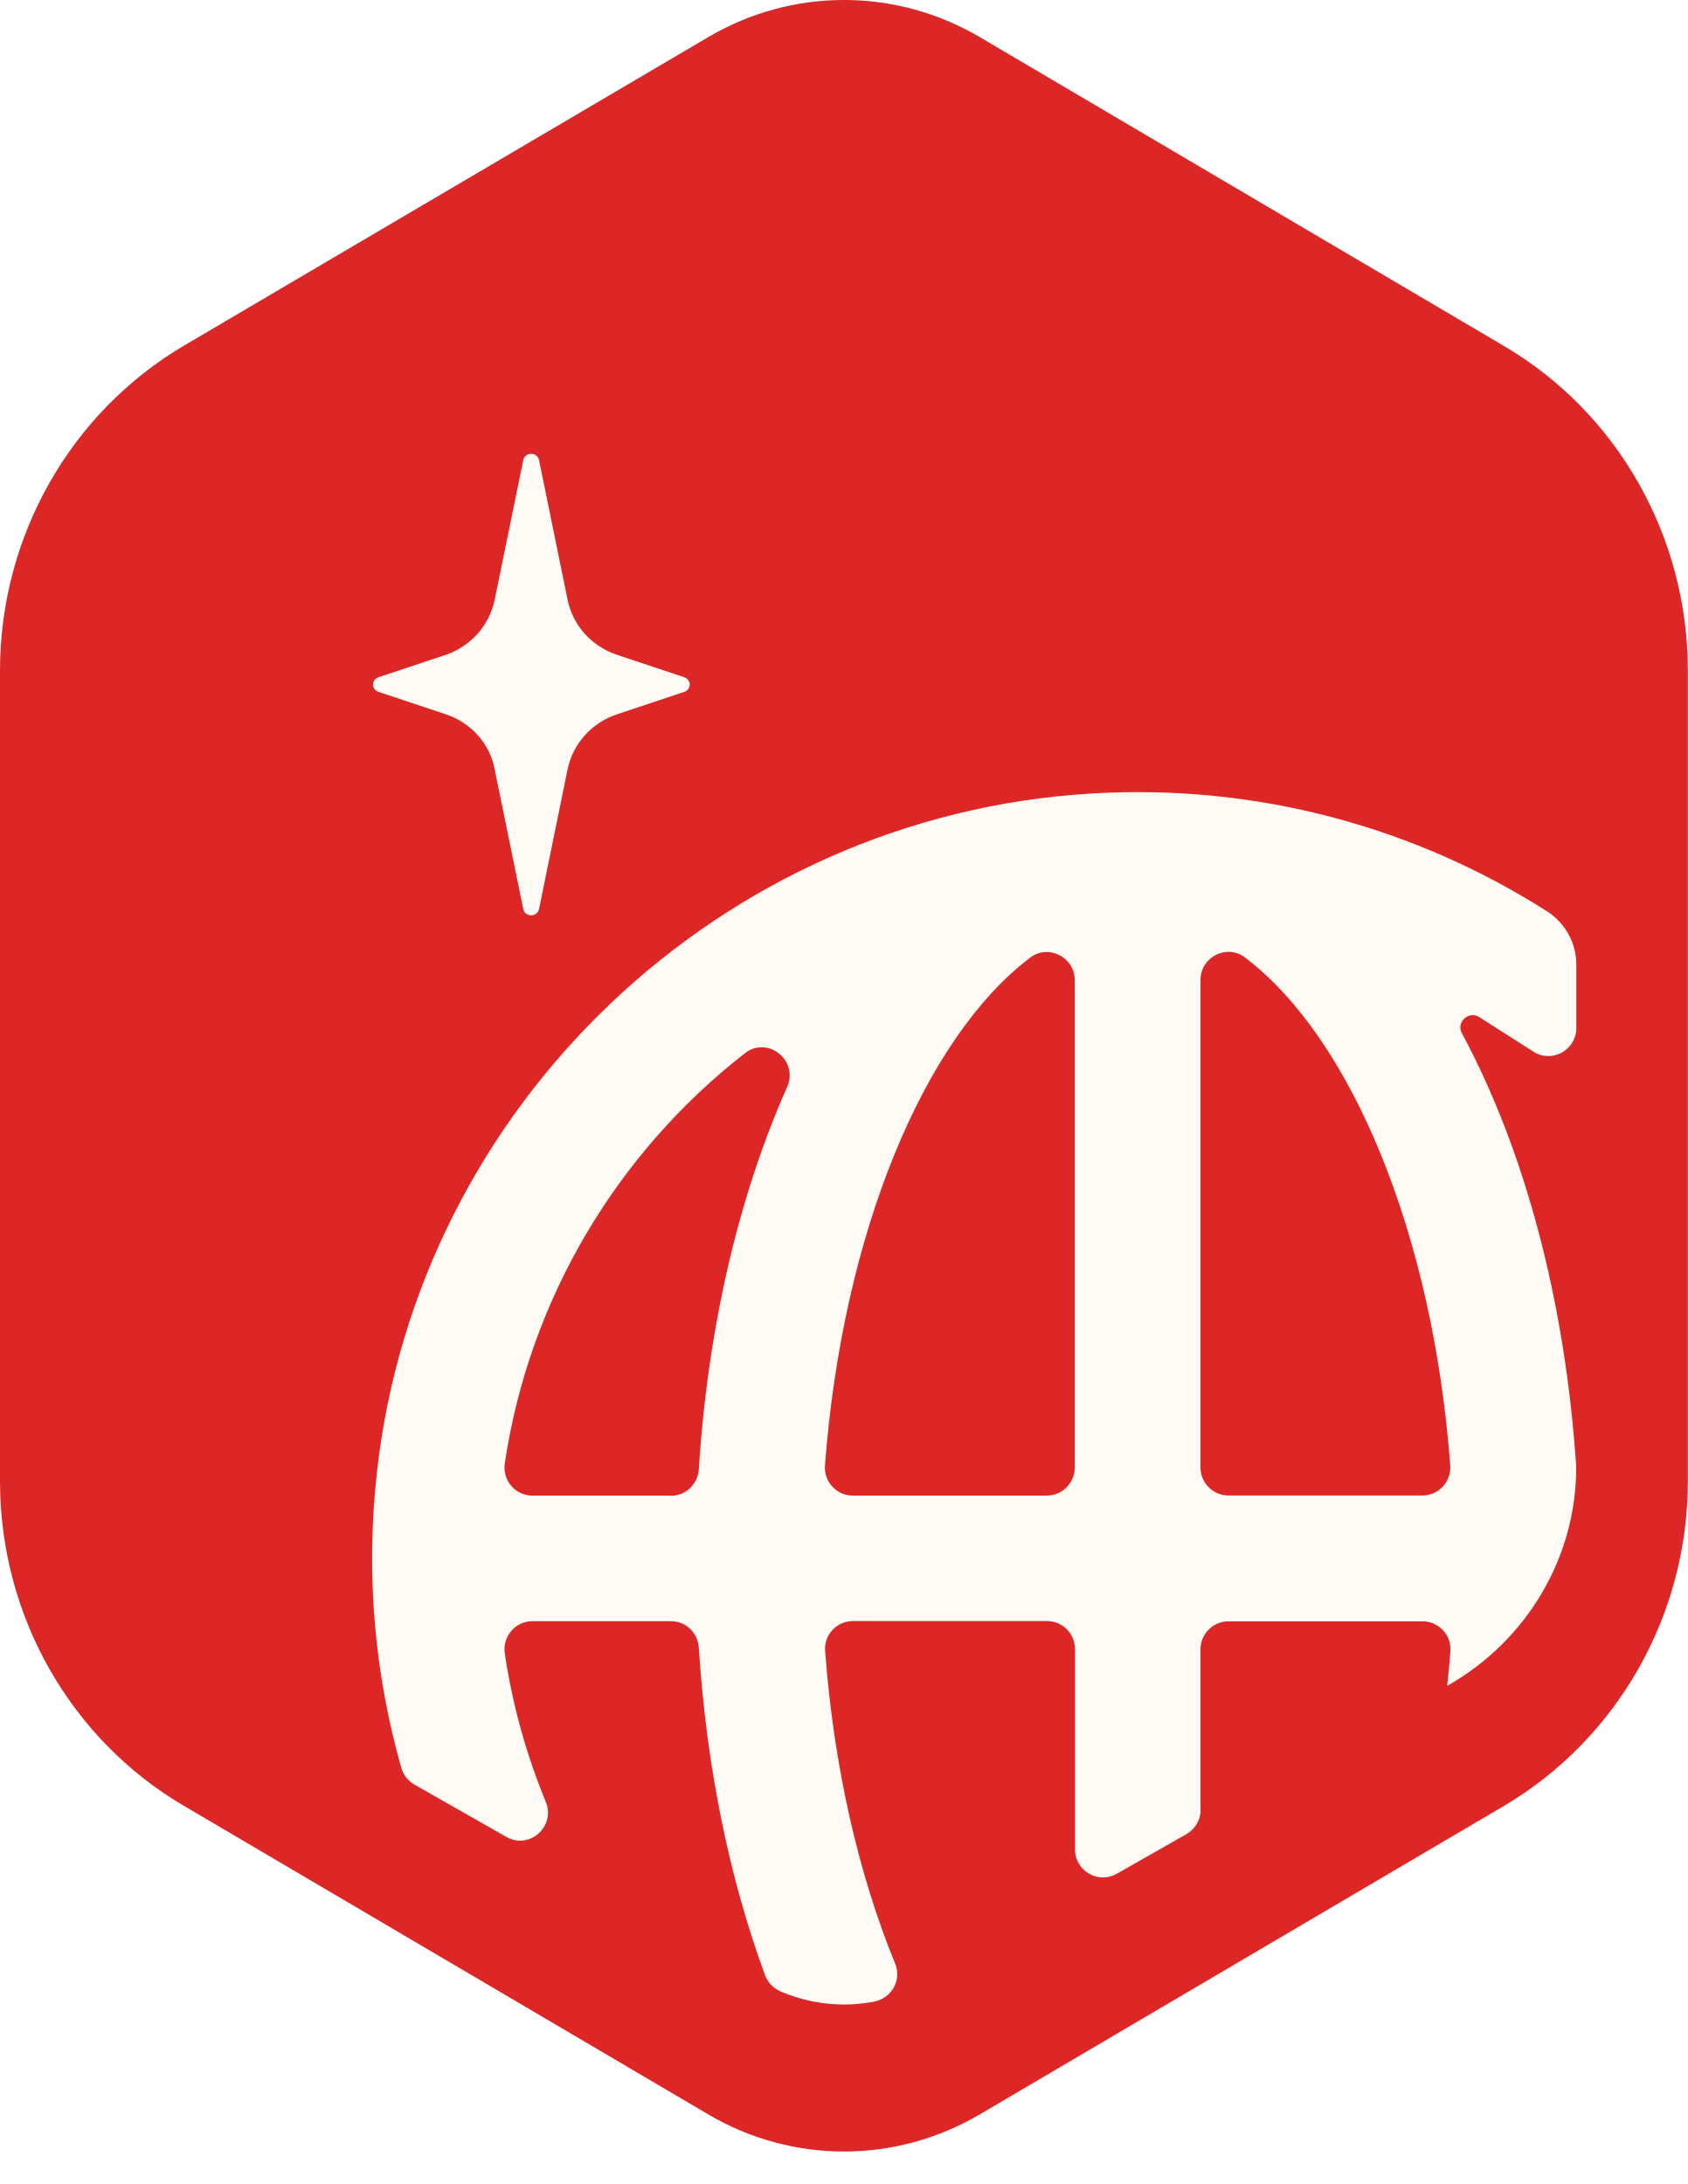
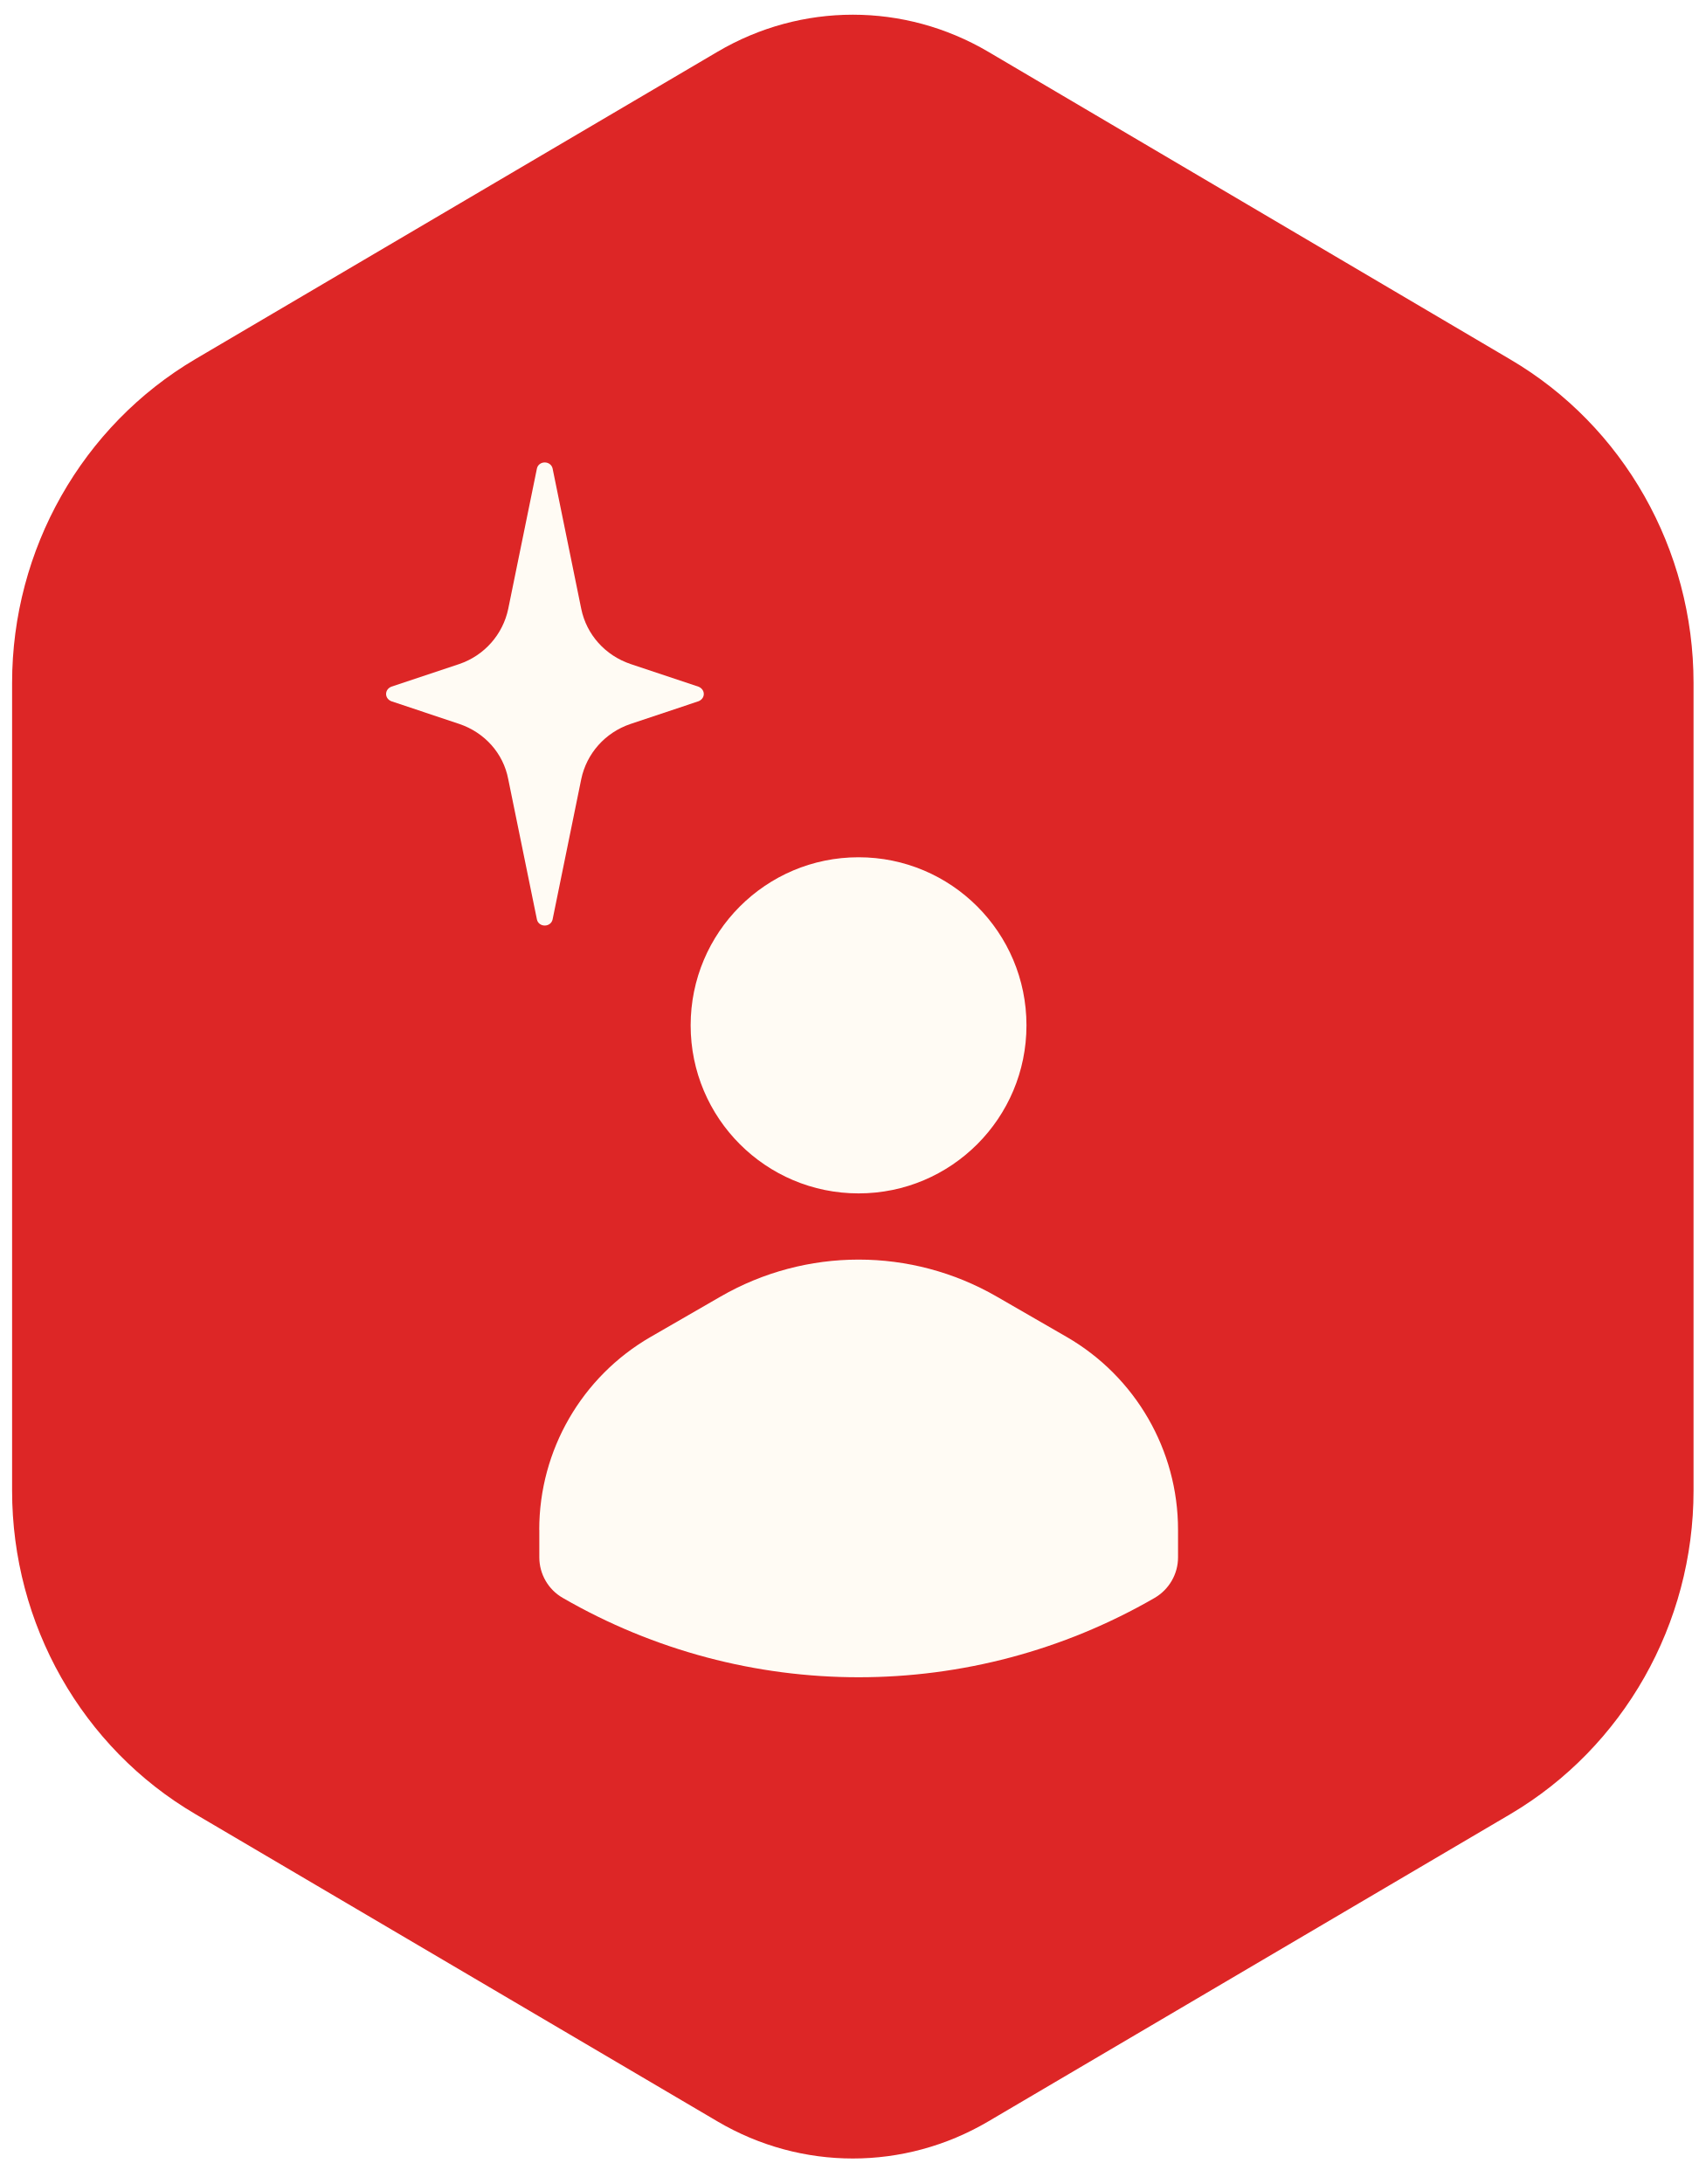
- <svg xmlns="http://www.w3.org/2000/svg" width="51" height="66" viewBox="0 0 51 66" fill="none">
-   <path d="M0 20.268V44.764C0 48.819 2.125 52.559 5.56 54.574L21.396 63.894C23.939 65.393 27.061 65.393 29.609 63.894L45.444 54.574C48.876 52.547 51 48.806 51 44.764V20.268C51 16.212 48.876 12.472 45.444 10.456L29.609 1.124C27.061 -0.375 23.939 -0.375 21.396 1.124L5.56 10.444C2.125 12.472 0 16.212 0 20.268Z" fill="#DD2626" />
-   <path d="M11.431 20.907L13.481 21.59C14.236 21.848 14.801 22.468 14.947 23.25L15.813 27.48C15.837 27.59 15.935 27.66 16.048 27.66C16.162 27.66 16.259 27.59 16.286 27.48L17.15 23.25C17.311 22.481 17.867 21.849 18.631 21.59L20.681 20.907C20.778 20.869 20.841 20.785 20.841 20.688C20.841 20.59 20.778 20.505 20.681 20.468L18.631 19.784C17.876 19.527 17.311 18.906 17.15 18.125L16.286 13.894C16.26 13.785 16.163 13.714 16.048 13.714C15.934 13.714 15.837 13.786 15.813 13.894L14.947 18.125C14.787 18.894 14.231 19.527 13.481 19.784L11.431 20.468C11.334 20.505 11.27 20.59 11.27 20.688C11.27 20.785 11.334 20.869 11.431 20.907Z" fill="#FFFBF4" />
-   <path d="M36.274 54.699V49.841C36.274 49.376 36.655 48.996 37.119 48.996H42.981C43.47 48.996 43.862 49.41 43.825 49.895C43.8 50.249 43.766 50.596 43.727 50.947L43.771 50.921C46.149 49.562 47.626 47.05 47.626 44.361V44.31C47.288 39.235 46.044 34.706 44.171 31.22C43.994 30.886 44.378 30.536 44.699 30.738L46.331 31.78C46.892 32.14 47.63 31.735 47.63 31.067V29.146C47.63 28.492 47.292 27.889 46.743 27.538C42.799 25.03 38.058 23.679 32.988 23.979C21.806 24.639 12.604 33.39 11.384 44.533C11.043 47.641 11.333 50.637 12.127 53.428C12.186 53.639 12.334 53.821 12.524 53.931L15.298 55.51C16.002 55.911 16.801 55.189 16.488 54.442C15.905 53.028 15.485 51.529 15.253 49.967C15.177 49.457 15.572 48.992 16.088 48.992H20.276C20.723 48.992 21.086 49.342 21.115 49.79C21.347 53.433 22.051 56.793 23.118 59.694C23.203 59.922 23.38 60.094 23.599 60.188C24.198 60.441 24.843 60.576 25.501 60.576C25.806 60.576 26.109 60.546 26.409 60.491C26.937 60.39 27.253 59.841 27.049 59.343C25.953 56.671 25.194 53.42 24.932 49.887C24.895 49.403 25.286 48.988 25.776 48.988H31.639C32.103 48.988 32.482 49.369 32.482 49.832V55.89C32.482 56.537 33.183 56.945 33.744 56.625L35.853 55.425C36.115 55.273 36.279 54.995 36.279 54.691L36.274 54.699ZM37.62 28.935C40.834 31.372 43.293 37.281 43.82 44.277C43.858 44.771 43.474 45.193 42.981 45.193H37.119C36.655 45.193 36.274 44.812 36.274 44.347V29.615C36.274 28.922 37.067 28.514 37.62 28.935ZM20.276 45.197H16.088C15.569 45.197 15.177 44.737 15.253 44.222C16.002 39.207 18.682 34.812 22.508 31.828C23.194 31.292 24.139 32.047 23.785 32.846C22.343 36.091 21.393 40.047 21.115 44.403C21.085 44.852 20.722 45.202 20.276 45.202V45.197V45.197ZM24.928 44.281C25.456 37.281 27.915 31.375 31.128 28.939C31.681 28.521 32.474 28.927 32.474 29.619V44.352C32.474 44.816 32.094 45.196 31.63 45.196H25.767C25.274 45.197 24.89 44.775 24.928 44.281Z" fill="#FFFBF4" />
+ <svg xmlns="http://www.w3.org/2000/svg" width="42" height="54" viewBox="0 0 42 54" fill="none">
+   <path d="M0.299 16.887V36.857C0.299 40.163 2.031 43.212 4.832 44.855L17.742 52.453C19.816 53.675 22.361 53.675 24.437 52.453L37.347 44.855C40.145 43.202 41.877 40.152 41.877 36.857V16.887C41.877 13.581 40.145 10.531 37.347 8.888L24.437 1.28C22.361 0.058 19.815 0.058 17.742 1.28L4.832 8.878C2.031 10.531 0.299 13.581 0.299 16.887Z" fill="#DD2626" />
+   <path d="M9.678 17.339L11.361 17.901C11.981 18.112 12.445 18.622 12.567 19.263L13.277 22.735C13.297 22.826 13.377 22.884 13.47 22.884C13.563 22.884 13.643 22.826 13.664 22.735L14.373 19.263C14.505 18.632 14.962 18.113 15.589 17.901L17.271 17.339C17.351 17.308 17.403 17.239 17.403 17.159C17.403 17.079 17.351 17.01 17.271 16.978L15.589 16.417C14.969 16.206 14.505 15.696 14.373 15.055L13.664 11.582C13.643 11.493 13.563 11.434 13.47 11.434C13.377 11.434 13.297 11.493 13.277 11.582L12.567 15.055C12.435 15.686 11.978 16.206 11.361 16.417L9.678 16.978C9.598 17.01 9.547 17.079 9.547 17.159C9.547 17.239 9.599 17.308 9.678 17.339Z" fill="#FFFBF4" />
+   <path d="M21.23 29.507C23.523 29.507 25.382 27.647 25.382 25.352C25.382 23.056 23.523 21.196 21.23 21.196C18.937 21.196 17.078 23.056 17.078 25.352C17.078 27.647 18.937 29.507 21.23 29.507Z" fill="#FFFBF4" />
+   <path d="M13.336 37.824V38.507C13.336 38.919 13.558 39.304 13.915 39.508C18.444 42.125 24.022 42.125 28.552 39.508C28.908 39.3 29.13 38.919 29.13 38.507V37.824C29.13 35.859 28.081 34.043 26.381 33.059L24.646 32.058C22.534 30.839 19.93 30.839 17.818 32.058L16.083 33.059C14.383 34.043 13.334 35.859 13.334 37.824H13.336Z" fill="#FFFBF4" />
</svg>
